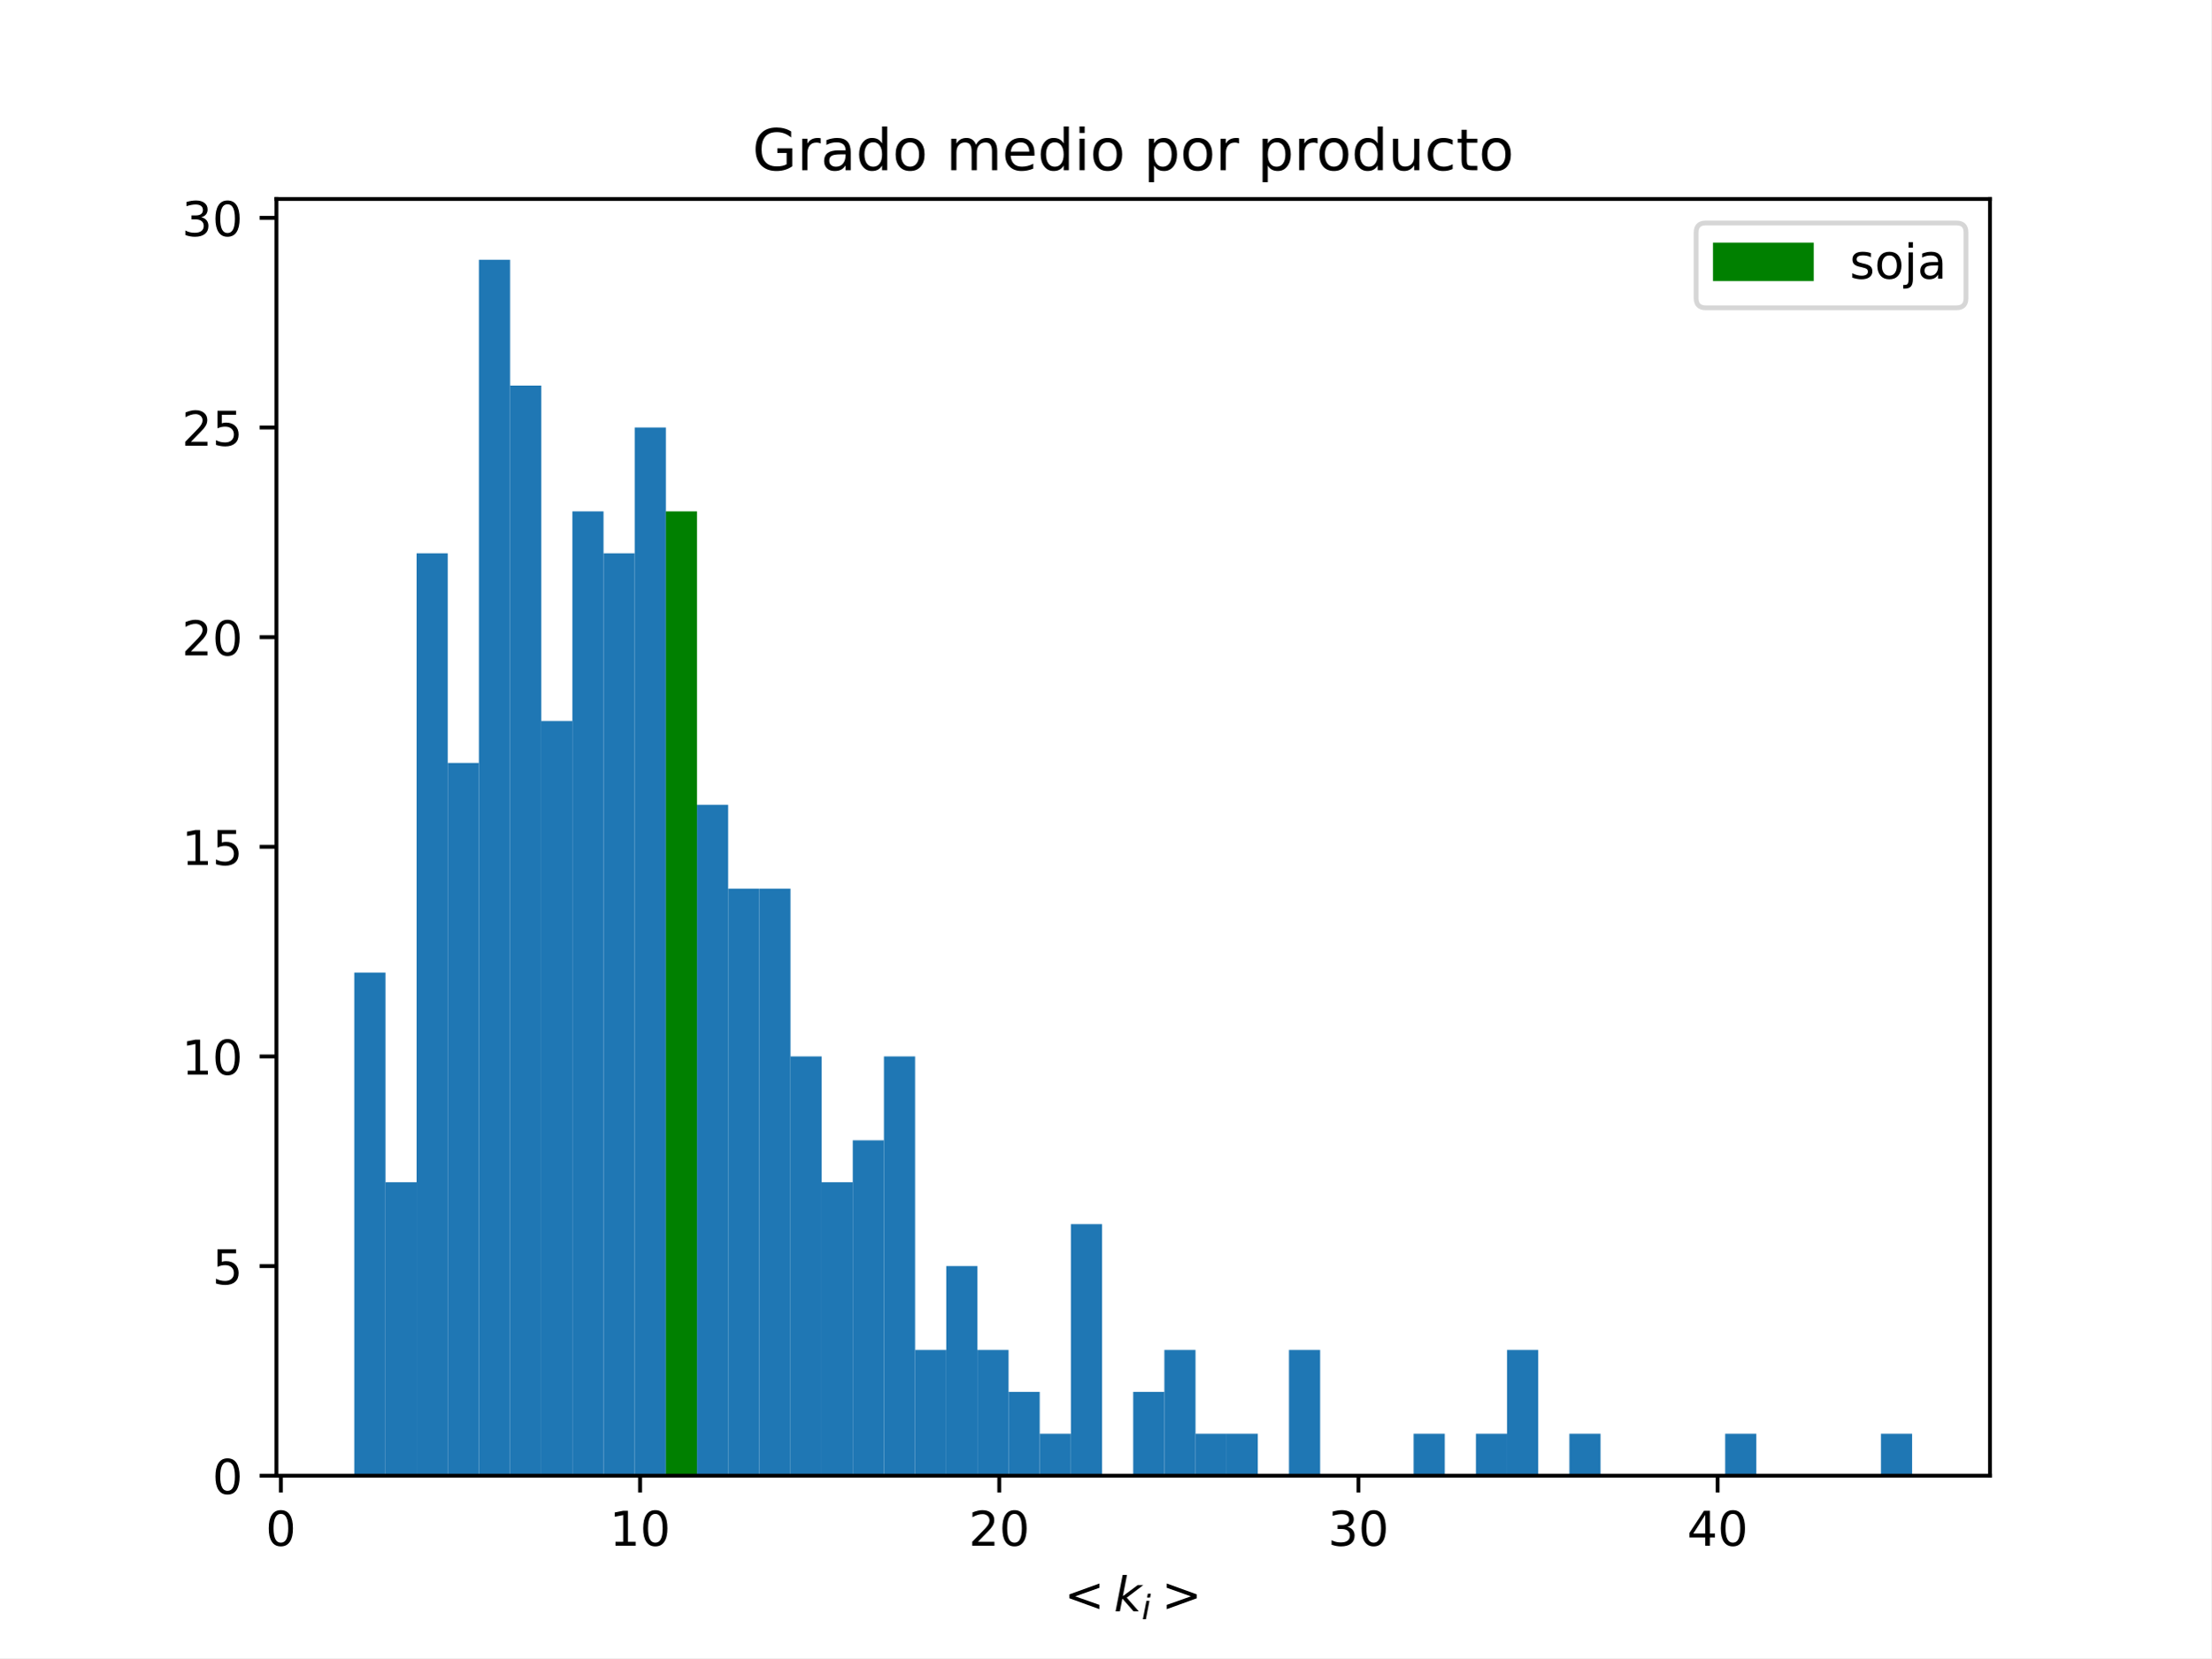
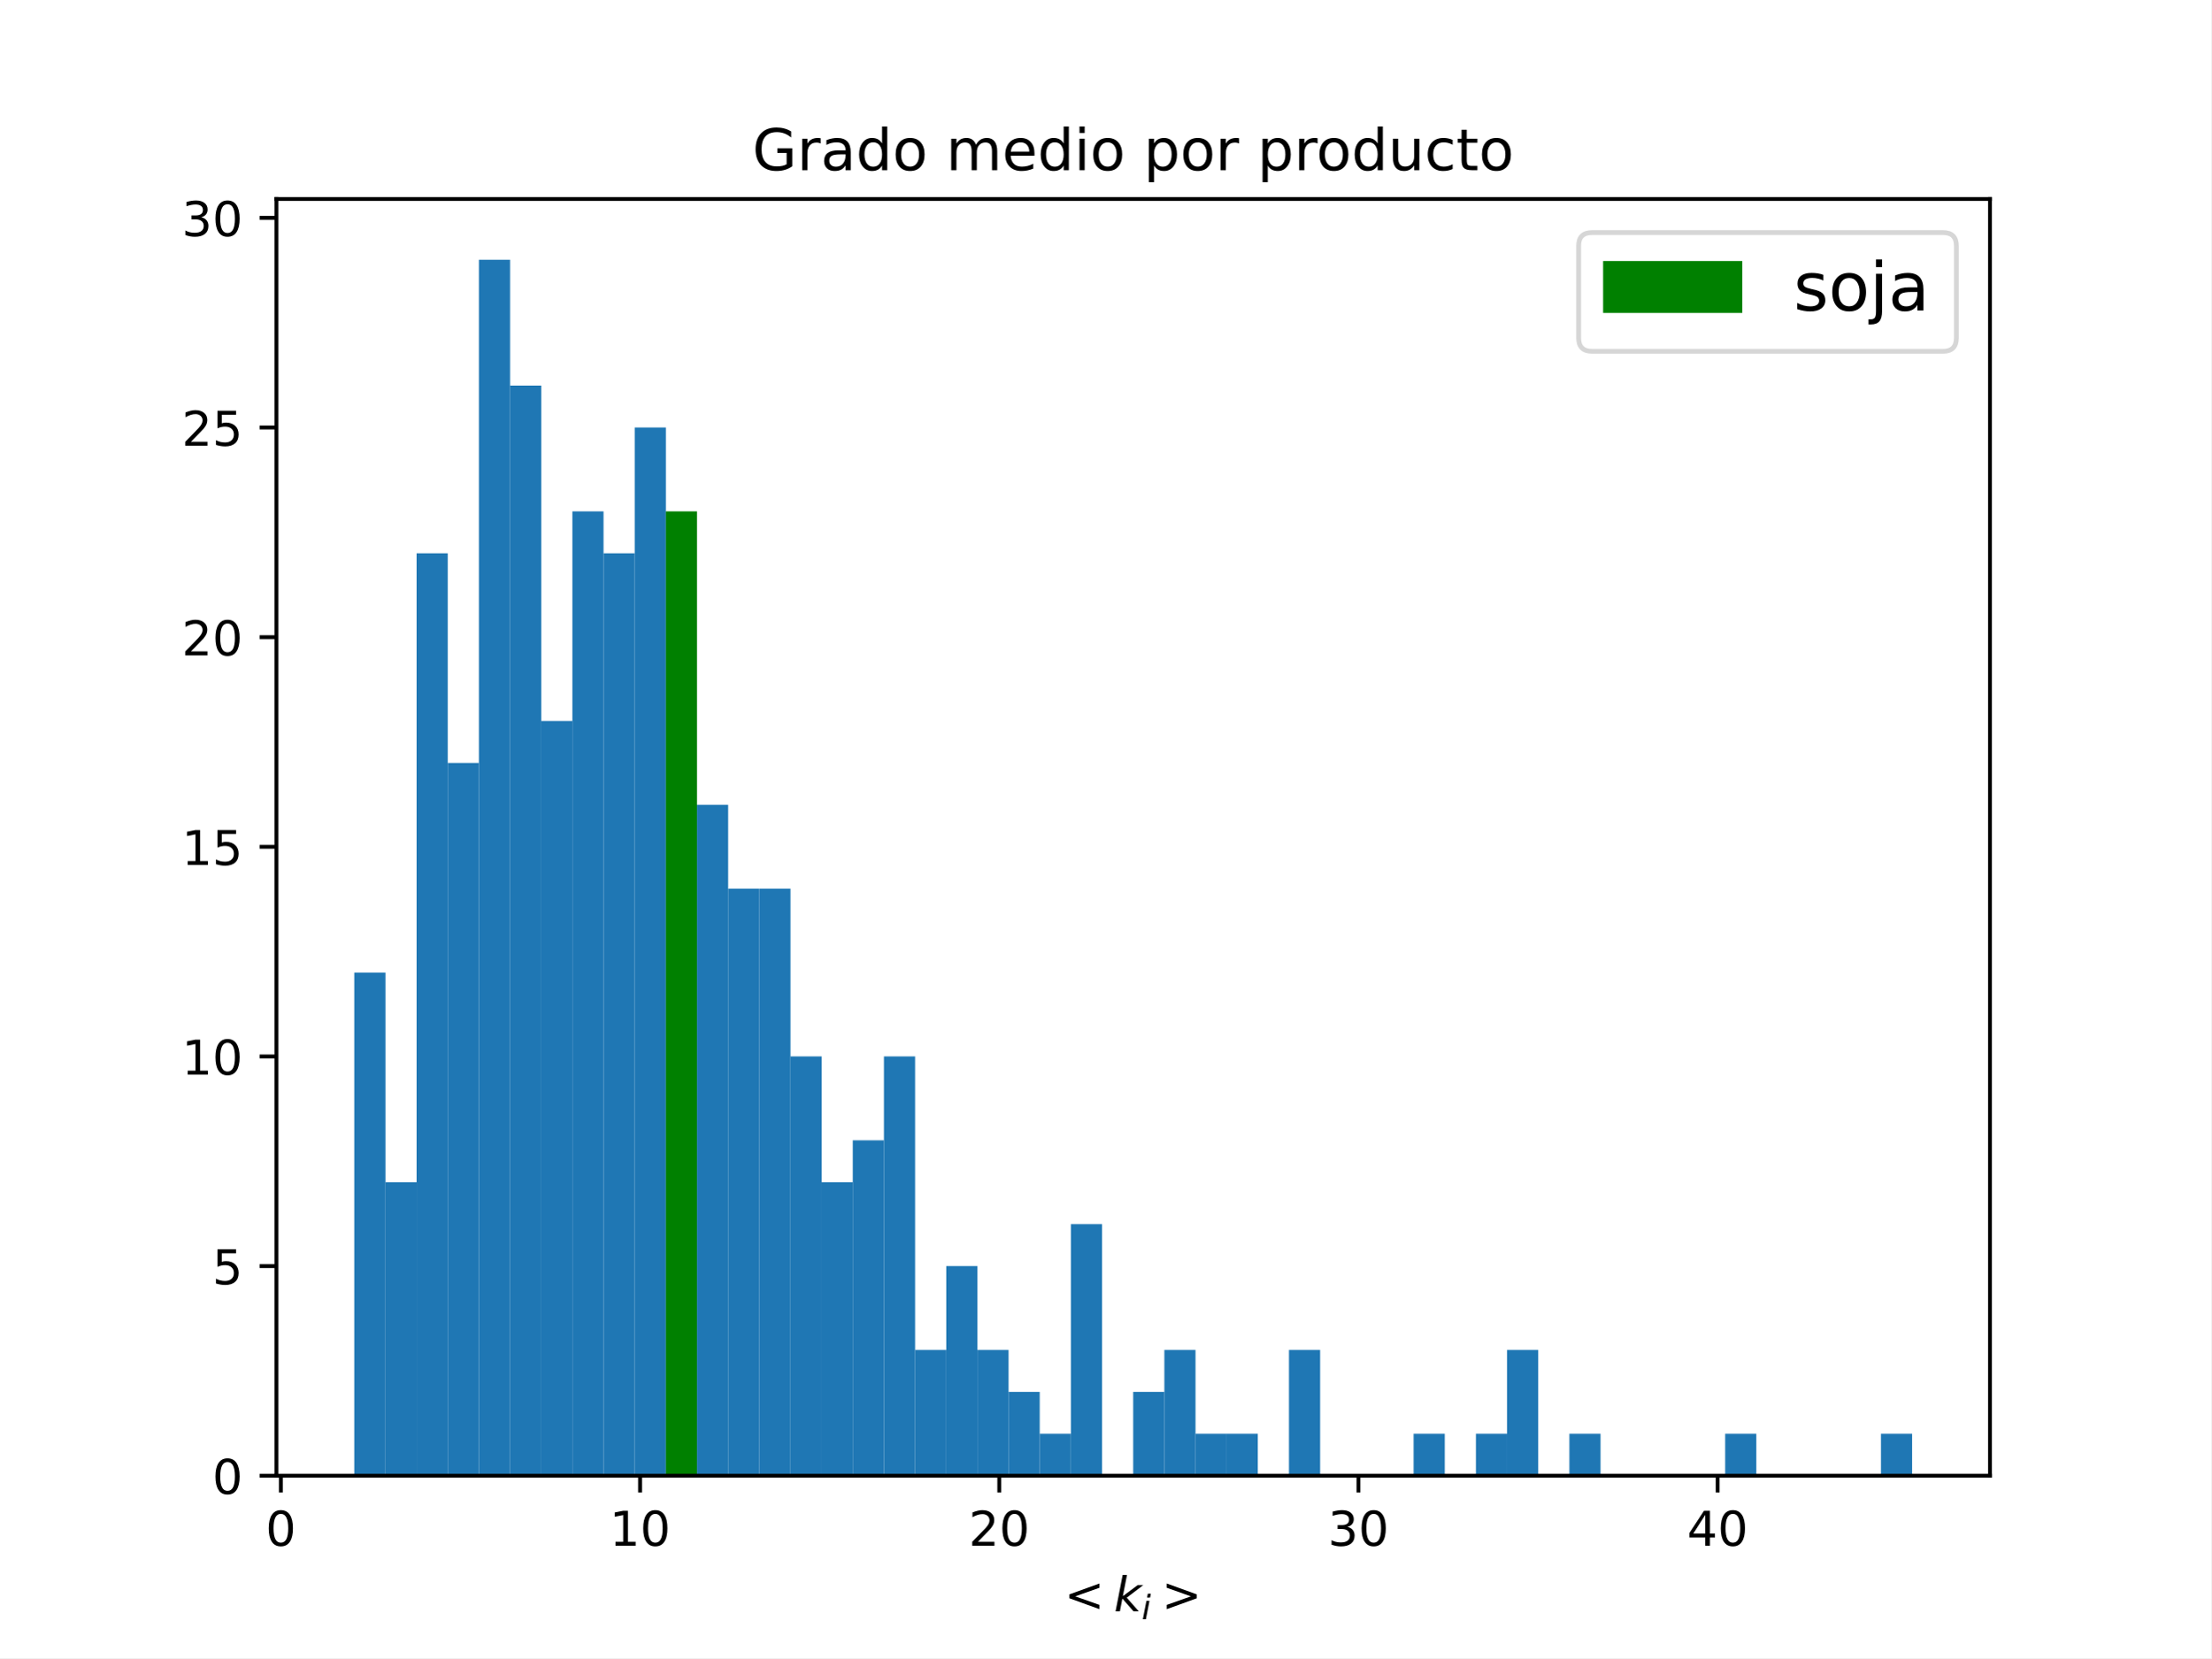
<svg xmlns="http://www.w3.org/2000/svg" xmlns:xlink="http://www.w3.org/1999/xlink" width="460.8pt" height="345.6pt" viewBox="0 0 460.8 345.6" version="1.1">
  <defs>
    <style type="text/css">*{stroke-linejoin: round; stroke-linecap: butt}</style>
  </defs>
  <g id="figure_1">
    <g id="patch_1">
      <path d="M 0 345.6  L 460.8 345.6  L 460.8 0  L 0 0  z " style="fill: #ffffff" />
    </g>
    <g id="axes_1">
      <g id="patch_2">
        <path d="M 57.6 307.584  L 414.72 307.584  L 414.72 41.472  L 57.6 41.472  z " style="fill: #ffffff" />
      </g>
      <g id="patch_3">
-         <path d="M 73.833 307.584  L 80.326 307.584  L 80.326 202.712  L 73.833 202.712  z " clip-path="url(#p40e5aebd35)" style="fill: #1f77b4" />
+         <path d="M 73.833 307.584  L 80.326 307.584  L 80.326 202.712  L 73.833 202.712  z " clip-path="url(#p05560c497c)" style="fill: #1f77b4" />
      </g>
      <g id="patch_4">
-         <path d="M 80.326 307.584  L 86.819 307.584  L 86.819 246.409  L 80.326 246.409  z " clip-path="url(#p40e5aebd35)" style="fill: #1f77b4" />
+         <path d="M 80.326 307.584  L 86.819 307.584  L 86.819 246.409  L 80.326 246.409  z " clip-path="url(#p05560c497c)" style="fill: #1f77b4" />
      </g>
      <g id="patch_5">
-         <path d="M 86.819 307.584  L 93.312 307.584  L 93.312 115.319  L 86.819 115.319  z " clip-path="url(#p40e5aebd35)" style="fill: #1f77b4" />
+         <path d="M 86.819 307.584  L 93.312 307.584  L 93.312 115.319  L 86.819 115.319  z " clip-path="url(#p05560c497c)" style="fill: #1f77b4" />
      </g>
      <g id="patch_6">
-         <path d="M 93.312 307.584  L 99.805 307.584  L 99.805 159.016  L 93.312 159.016  z " clip-path="url(#p40e5aebd35)" style="fill: #1f77b4" />
+         <path d="M 93.312 307.584  L 99.805 307.584  L 99.805 159.016  L 93.312 159.016  z " clip-path="url(#p05560c497c)" style="fill: #1f77b4" />
      </g>
      <g id="patch_7">
-         <path d="M 99.805 307.584  L 106.298 307.584  L 106.298 54.144  L 99.805 54.144  z " clip-path="url(#p40e5aebd35)" style="fill: #1f77b4" />
+         <path d="M 99.805 307.584  L 106.298 307.584  L 106.298 54.144  L 99.805 54.144  z " clip-path="url(#p05560c497c)" style="fill: #1f77b4" />
      </g>
      <g id="patch_8">
-         <path d="M 106.298 307.584  L 112.791 307.584  L 112.791 80.362  L 106.298 80.362  z " clip-path="url(#p40e5aebd35)" style="fill: #1f77b4" />
+         <path d="M 106.298 307.584  L 112.791 307.584  L 112.791 80.362  L 106.298 80.362  z " clip-path="url(#p05560c497c)" style="fill: #1f77b4" />
      </g>
      <g id="patch_9">
-         <path d="M 112.791 307.584  L 119.284 307.584  L 119.284 150.276  L 112.791 150.276  z " clip-path="url(#p40e5aebd35)" style="fill: #1f77b4" />
+         <path d="M 112.791 307.584  L 119.284 307.584  L 119.284 150.276  L 112.791 150.276  z " clip-path="url(#p05560c497c)" style="fill: #1f77b4" />
      </g>
      <g id="patch_10">
-         <path d="M 119.284 307.584  L 125.777 307.584  L 125.777 106.58  L 119.284 106.58  z " clip-path="url(#p40e5aebd35)" style="fill: #1f77b4" />
+         <path d="M 119.284 307.584  L 125.777 307.584  L 125.777 106.58  L 119.284 106.58  z " clip-path="url(#p05560c497c)" style="fill: #1f77b4" />
      </g>
      <g id="patch_11">
-         <path d="M 125.777 307.584  L 132.271 307.584  L 132.271 115.319  L 125.777 115.319  z " clip-path="url(#p40e5aebd35)" style="fill: #1f77b4" />
+         <path d="M 125.777 307.584  L 132.271 307.584  L 132.271 115.319  L 125.777 115.319  z " clip-path="url(#p05560c497c)" style="fill: #1f77b4" />
      </g>
      <g id="patch_12">
-         <path d="M 132.271 307.584  L 138.764 307.584  L 138.764 89.101  L 132.271 89.101  z " clip-path="url(#p40e5aebd35)" style="fill: #1f77b4" />
+         <path d="M 132.271 307.584  L 138.764 307.584  L 138.764 89.101  L 132.271 89.101  z " clip-path="url(#p05560c497c)" style="fill: #1f77b4" />
      </g>
      <g id="patch_13">
-         <path d="M 138.764 307.584  L 145.257 307.584  L 145.257 106.58  L 138.764 106.58  z " clip-path="url(#p40e5aebd35)" style="fill: #008000" />
+         <path d="M 138.764 307.584  L 145.257 307.584  L 145.257 106.58  L 138.764 106.58  z " clip-path="url(#p05560c497c)" style="fill: #008000" />
      </g>
      <g id="patch_14">
-         <path d="M 145.257 307.584  L 151.75 307.584  L 151.75 167.755  L 145.257 167.755  z " clip-path="url(#p40e5aebd35)" style="fill: #1f77b4" />
+         <path d="M 145.257 307.584  L 151.75 307.584  L 151.75 167.755  L 145.257 167.755  z " clip-path="url(#p05560c497c)" style="fill: #1f77b4" />
      </g>
      <g id="patch_15">
-         <path d="M 151.75 307.584  L 158.243 307.584  L 158.243 185.234  L 151.75 185.234  z " clip-path="url(#p40e5aebd35)" style="fill: #1f77b4" />
+         <path d="M 151.75 307.584  L 158.243 307.584  L 158.243 185.234  L 151.75 185.234  z " clip-path="url(#p05560c497c)" style="fill: #1f77b4" />
      </g>
      <g id="patch_16">
-         <path d="M 158.243 307.584  L 164.736 307.584  L 164.736 185.234  L 158.243 185.234  z " clip-path="url(#p40e5aebd35)" style="fill: #1f77b4" />
+         <path d="M 158.243 307.584  L 164.736 307.584  L 164.736 185.234  L 158.243 185.234  z " clip-path="url(#p05560c497c)" style="fill: #1f77b4" />
      </g>
      <g id="patch_17">
-         <path d="M 164.736 307.584  L 171.229 307.584  L 171.229 220.191  L 164.736 220.191  z " clip-path="url(#p40e5aebd35)" style="fill: #1f77b4" />
+         <path d="M 164.736 307.584  L 171.229 307.584  L 171.229 220.191  L 164.736 220.191  z " clip-path="url(#p05560c497c)" style="fill: #1f77b4" />
      </g>
      <g id="patch_18">
-         <path d="M 171.229 307.584  L 177.722 307.584  L 177.722 246.409  L 171.229 246.409  z " clip-path="url(#p40e5aebd35)" style="fill: #1f77b4" />
+         <path d="M 171.229 307.584  L 177.722 307.584  L 177.722 246.409  L 171.229 246.409  z " clip-path="url(#p05560c497c)" style="fill: #1f77b4" />
      </g>
      <g id="patch_19">
-         <path d="M 177.722 307.584  L 184.215 307.584  L 184.215 237.67  L 177.722 237.67  z " clip-path="url(#p40e5aebd35)" style="fill: #1f77b4" />
+         <path d="M 177.722 307.584  L 184.215 307.584  L 184.215 237.67  L 177.722 237.67  z " clip-path="url(#p05560c497c)" style="fill: #1f77b4" />
      </g>
      <g id="patch_20">
-         <path d="M 184.215 307.584  L 190.708 307.584  L 190.708 220.191  L 184.215 220.191  z " clip-path="url(#p40e5aebd35)" style="fill: #1f77b4" />
+         <path d="M 184.215 307.584  L 190.708 307.584  L 190.708 220.191  L 184.215 220.191  z " clip-path="url(#p05560c497c)" style="fill: #1f77b4" />
      </g>
      <g id="patch_21">
-         <path d="M 190.708 307.584  L 197.201 307.584  L 197.201 281.366  L 190.708 281.366  z " clip-path="url(#p40e5aebd35)" style="fill: #1f77b4" />
+         <path d="M 190.708 307.584  L 197.201 307.584  L 197.201 281.366  L 190.708 281.366  z " clip-path="url(#p05560c497c)" style="fill: #1f77b4" />
      </g>
      <g id="patch_22">
-         <path d="M 197.201 307.584  L 203.695 307.584  L 203.695 263.887  L 197.201 263.887  z " clip-path="url(#p40e5aebd35)" style="fill: #1f77b4" />
+         <path d="M 197.201 307.584  L 203.695 307.584  L 203.695 263.887  L 197.201 263.887  z " clip-path="url(#p05560c497c)" style="fill: #1f77b4" />
      </g>
      <g id="patch_23">
-         <path d="M 203.695 307.584  L 210.188 307.584  L 210.188 281.366  L 203.695 281.366  z " clip-path="url(#p40e5aebd35)" style="fill: #1f77b4" />
+         <path d="M 203.695 307.584  L 210.188 307.584  L 210.188 281.366  L 203.695 281.366  z " clip-path="url(#p05560c497c)" style="fill: #1f77b4" />
      </g>
      <g id="patch_24">
-         <path d="M 210.188 307.584  L 216.681 307.584  L 216.681 290.105  L 210.188 290.105  z " clip-path="url(#p40e5aebd35)" style="fill: #1f77b4" />
+         <path d="M 210.188 307.584  L 216.681 307.584  L 216.681 290.105  L 210.188 290.105  z " clip-path="url(#p05560c497c)" style="fill: #1f77b4" />
      </g>
      <g id="patch_25">
-         <path d="M 216.681 307.584  L 223.174 307.584  L 223.174 298.845  L 216.681 298.845  z " clip-path="url(#p40e5aebd35)" style="fill: #1f77b4" />
+         <path d="M 216.681 307.584  L 223.174 307.584  L 223.174 298.845  L 216.681 298.845  z " clip-path="url(#p05560c497c)" style="fill: #1f77b4" />
      </g>
      <g id="patch_26">
-         <path d="M 223.174 307.584  L 229.667 307.584  L 229.667 255.148  L 223.174 255.148  z " clip-path="url(#p40e5aebd35)" style="fill: #1f77b4" />
+         <path d="M 223.174 307.584  L 229.667 307.584  L 229.667 255.148  L 223.174 255.148  z " clip-path="url(#p05560c497c)" style="fill: #1f77b4" />
      </g>
      <g id="patch_27">
-         <path d="M 229.667 307.584  L 236.16 307.584  L 236.16 307.584  L 229.667 307.584  z " clip-path="url(#p40e5aebd35)" style="fill: #1f77b4" />
+         <path d="M 229.667 307.584  L 236.16 307.584  L 236.16 307.584  L 229.667 307.584  z " clip-path="url(#p05560c497c)" style="fill: #1f77b4" />
      </g>
      <g id="patch_28">
-         <path d="M 236.16 307.584  L 242.653 307.584  L 242.653 290.105  L 236.16 290.105  z " clip-path="url(#p40e5aebd35)" style="fill: #1f77b4" />
+         <path d="M 236.16 307.584  L 242.653 307.584  L 242.653 290.105  L 236.16 290.105  z " clip-path="url(#p05560c497c)" style="fill: #1f77b4" />
      </g>
      <g id="patch_29">
-         <path d="M 242.653 307.584  L 249.146 307.584  L 249.146 281.366  L 242.653 281.366  z " clip-path="url(#p40e5aebd35)" style="fill: #1f77b4" />
+         <path d="M 242.653 307.584  L 249.146 307.584  L 249.146 281.366  L 242.653 281.366  z " clip-path="url(#p05560c497c)" style="fill: #1f77b4" />
      </g>
      <g id="patch_30">
-         <path d="M 249.146 307.584  L 255.639 307.584  L 255.639 298.845  L 249.146 298.845  z " clip-path="url(#p40e5aebd35)" style="fill: #1f77b4" />
+         <path d="M 249.146 307.584  L 255.639 307.584  L 255.639 298.845  L 249.146 298.845  z " clip-path="url(#p05560c497c)" style="fill: #1f77b4" />
      </g>
      <g id="patch_31">
-         <path d="M 255.639 307.584  L 262.132 307.584  L 262.132 298.845  L 255.639 298.845  z " clip-path="url(#p40e5aebd35)" style="fill: #1f77b4" />
+         <path d="M 255.639 307.584  L 262.132 307.584  L 262.132 298.845  L 255.639 298.845  z " clip-path="url(#p05560c497c)" style="fill: #1f77b4" />
      </g>
      <g id="patch_32">
-         <path d="M 262.132 307.584  L 268.625 307.584  L 268.625 307.584  L 262.132 307.584  z " clip-path="url(#p40e5aebd35)" style="fill: #1f77b4" />
+         <path d="M 262.132 307.584  L 268.625 307.584  L 268.625 307.584  L 262.132 307.584  z " clip-path="url(#p05560c497c)" style="fill: #1f77b4" />
      </g>
      <g id="patch_33">
-         <path d="M 268.625 307.584  L 275.119 307.584  L 275.119 281.366  L 268.625 281.366  z " clip-path="url(#p40e5aebd35)" style="fill: #1f77b4" />
+         <path d="M 268.625 307.584  L 275.119 307.584  L 275.119 281.366  L 268.625 281.366  z " clip-path="url(#p05560c497c)" style="fill: #1f77b4" />
      </g>
      <g id="patch_34">
-         <path d="M 275.119 307.584  L 281.612 307.584  L 281.612 307.584  L 275.119 307.584  z " clip-path="url(#p40e5aebd35)" style="fill: #1f77b4" />
+         <path d="M 275.119 307.584  L 281.612 307.584  L 281.612 307.584  L 275.119 307.584  z " clip-path="url(#p05560c497c)" style="fill: #1f77b4" />
      </g>
      <g id="patch_35">
-         <path d="M 281.612 307.584  L 288.105 307.584  L 288.105 307.584  L 281.612 307.584  z " clip-path="url(#p40e5aebd35)" style="fill: #1f77b4" />
+         <path d="M 281.612 307.584  L 288.105 307.584  L 288.105 307.584  L 281.612 307.584  z " clip-path="url(#p05560c497c)" style="fill: #1f77b4" />
      </g>
      <g id="patch_36">
-         <path d="M 288.105 307.584  L 294.598 307.584  L 294.598 307.584  L 288.105 307.584  z " clip-path="url(#p40e5aebd35)" style="fill: #1f77b4" />
+         <path d="M 288.105 307.584  L 294.598 307.584  L 294.598 307.584  L 288.105 307.584  z " clip-path="url(#p05560c497c)" style="fill: #1f77b4" />
      </g>
      <g id="patch_37">
-         <path d="M 294.598 307.584  L 301.091 307.584  L 301.091 298.845  L 294.598 298.845  z " clip-path="url(#p40e5aebd35)" style="fill: #1f77b4" />
+         <path d="M 294.598 307.584  L 301.091 307.584  L 301.091 298.845  L 294.598 298.845  z " clip-path="url(#p05560c497c)" style="fill: #1f77b4" />
      </g>
      <g id="patch_38">
-         <path d="M 301.091 307.584  L 307.584 307.584  L 307.584 307.584  L 301.091 307.584  z " clip-path="url(#p40e5aebd35)" style="fill: #1f77b4" />
+         <path d="M 301.091 307.584  L 307.584 307.584  L 307.584 307.584  L 301.091 307.584  z " clip-path="url(#p05560c497c)" style="fill: #1f77b4" />
      </g>
      <g id="patch_39">
-         <path d="M 307.584 307.584  L 314.077 307.584  L 314.077 298.845  L 307.584 298.845  z " clip-path="url(#p40e5aebd35)" style="fill: #1f77b4" />
+         <path d="M 307.584 307.584  L 314.077 307.584  L 314.077 298.845  L 307.584 298.845  z " clip-path="url(#p05560c497c)" style="fill: #1f77b4" />
      </g>
      <g id="patch_40">
-         <path d="M 314.077 307.584  L 320.57 307.584  L 320.57 281.366  L 314.077 281.366  z " clip-path="url(#p40e5aebd35)" style="fill: #1f77b4" />
+         <path d="M 314.077 307.584  L 320.57 307.584  L 320.57 281.366  L 314.077 281.366  z " clip-path="url(#p05560c497c)" style="fill: #1f77b4" />
      </g>
      <g id="patch_41">
-         <path d="M 320.57 307.584  L 327.063 307.584  L 327.063 307.584  L 320.57 307.584  z " clip-path="url(#p40e5aebd35)" style="fill: #1f77b4" />
+         <path d="M 320.57 307.584  L 327.063 307.584  L 327.063 307.584  L 320.57 307.584  z " clip-path="url(#p05560c497c)" style="fill: #1f77b4" />
      </g>
      <g id="patch_42">
-         <path d="M 327.063 307.584  L 333.556 307.584  L 333.556 298.845  L 327.063 298.845  z " clip-path="url(#p40e5aebd35)" style="fill: #1f77b4" />
+         <path d="M 327.063 307.584  L 333.556 307.584  L 333.556 298.845  L 327.063 298.845  z " clip-path="url(#p05560c497c)" style="fill: #1f77b4" />
      </g>
      <g id="patch_43">
-         <path d="M 333.556 307.584  L 340.049 307.584  L 340.049 307.584  L 333.556 307.584  z " clip-path="url(#p40e5aebd35)" style="fill: #1f77b4" />
+         <path d="M 333.556 307.584  L 340.049 307.584  L 340.049 307.584  L 333.556 307.584  z " clip-path="url(#p05560c497c)" style="fill: #1f77b4" />
      </g>
      <g id="patch_44">
-         <path d="M 340.049 307.584  L 346.543 307.584  L 346.543 307.584  L 340.049 307.584  z " clip-path="url(#p40e5aebd35)" style="fill: #1f77b4" />
+         <path d="M 340.049 307.584  L 346.543 307.584  L 346.543 307.584  L 340.049 307.584  z " clip-path="url(#p05560c497c)" style="fill: #1f77b4" />
      </g>
      <g id="patch_45">
-         <path d="M 346.543 307.584  L 353.036 307.584  L 353.036 307.584  L 346.543 307.584  z " clip-path="url(#p40e5aebd35)" style="fill: #1f77b4" />
+         <path d="M 346.543 307.584  L 353.036 307.584  L 353.036 307.584  L 346.543 307.584  z " clip-path="url(#p05560c497c)" style="fill: #1f77b4" />
      </g>
      <g id="patch_46">
-         <path d="M 353.036 307.584  L 359.529 307.584  L 359.529 307.584  L 353.036 307.584  z " clip-path="url(#p40e5aebd35)" style="fill: #1f77b4" />
+         <path d="M 353.036 307.584  L 359.529 307.584  L 359.529 307.584  L 353.036 307.584  z " clip-path="url(#p05560c497c)" style="fill: #1f77b4" />
      </g>
      <g id="patch_47">
-         <path d="M 359.529 307.584  L 366.022 307.584  L 366.022 298.845  L 359.529 298.845  z " clip-path="url(#p40e5aebd35)" style="fill: #1f77b4" />
+         <path d="M 359.529 307.584  L 366.022 307.584  L 366.022 298.845  L 359.529 298.845  z " clip-path="url(#p05560c497c)" style="fill: #1f77b4" />
      </g>
      <g id="patch_48">
-         <path d="M 366.022 307.584  L 372.515 307.584  L 372.515 307.584  L 366.022 307.584  z " clip-path="url(#p40e5aebd35)" style="fill: #1f77b4" />
+         <path d="M 366.022 307.584  L 372.515 307.584  L 372.515 307.584  L 366.022 307.584  z " clip-path="url(#p05560c497c)" style="fill: #1f77b4" />
      </g>
      <g id="patch_49">
-         <path d="M 372.515 307.584  L 379.008 307.584  L 379.008 307.584  L 372.515 307.584  z " clip-path="url(#p40e5aebd35)" style="fill: #1f77b4" />
+         <path d="M 372.515 307.584  L 379.008 307.584  L 379.008 307.584  L 372.515 307.584  z " clip-path="url(#p05560c497c)" style="fill: #1f77b4" />
      </g>
      <g id="patch_50">
-         <path d="M 379.008 307.584  L 385.501 307.584  L 385.501 307.584  L 379.008 307.584  z " clip-path="url(#p40e5aebd35)" style="fill: #1f77b4" />
+         <path d="M 379.008 307.584  L 385.501 307.584  L 385.501 307.584  L 379.008 307.584  z " clip-path="url(#p05560c497c)" style="fill: #1f77b4" />
      </g>
      <g id="patch_51">
-         <path d="M 385.501 307.584  L 391.994 307.584  L 391.994 307.584  L 385.501 307.584  z " clip-path="url(#p40e5aebd35)" style="fill: #1f77b4" />
+         <path d="M 385.501 307.584  L 391.994 307.584  L 391.994 307.584  L 385.501 307.584  z " clip-path="url(#p05560c497c)" style="fill: #1f77b4" />
      </g>
      <g id="patch_52">
-         <path d="M 391.994 307.584  L 398.487 307.584  L 398.487 298.845  L 391.994 298.845  z " clip-path="url(#p40e5aebd35)" style="fill: #1f77b4" />
+         <path d="M 391.994 307.584  L 398.487 307.584  L 398.487 298.845  L 391.994 298.845  z " clip-path="url(#p05560c497c)" style="fill: #1f77b4" />
      </g>
      <g id="matplotlib.axis_1">
        <g id="xtick_1">
          <g id="line2d_1">
            <defs>
-               <path id="m0a5e08e5c7" d="M 0 0  L 0 3.5  " style="stroke: #000000; stroke-width: 0.8" />
+               <path id="m479ee76848" d="M 0 0  L 0 3.5  " style="stroke: #000000; stroke-width: 0.8" />
            </defs>
            <g>
-               <use xlink:href="#m0a5e08e5c7" x="58.528" y="307.584" style="stroke: #000000; stroke-width: 0.8" />
+               <use xlink:href="#m479ee76848" x="58.528" y="307.584" style="stroke: #000000; stroke-width: 0.8" />
            </g>
          </g>
          <g id="text_1">
            <g transform="translate(55.3471 322.1824) scale(0.1 -0.1)">
              <defs>
                <path id="DejaVuSans-30" d="M 2034 4250  Q 1547 4250 1301 3770  Q 1056 3291 1056 2328  Q 1056 1369 1301 889  Q 1547 409 2034 409  Q 2525 409 2770 889  Q 3016 1369 3016 2328  Q 3016 3291 2770 3770  Q 2525 4250 2034 4250  z M 2034 4750  Q 2819 4750 3233 4129  Q 3647 3509 3647 2328  Q 3647 1150 3233 529  Q 2819 -91 2034 -91  Q 1250 -91 836 529  Q 422 1150 422 2328  Q 422 3509 836 4129  Q 1250 4750 2034 4750  z " transform="scale(0.015625)" />
              </defs>
              <use xlink:href="#DejaVuSans-30" />
            </g>
          </g>
        </g>
        <g id="xtick_2">
          <g id="line2d_2">
            <g>
-               <use xlink:href="#m0a5e08e5c7" x="133.387" y="307.584" style="stroke: #000000; stroke-width: 0.8" />
+               <use xlink:href="#m479ee76848" x="133.387" y="307.584" style="stroke: #000000; stroke-width: 0.8" />
            </g>
          </g>
          <g id="text_2">
            <g transform="translate(127.0242 322.1824) scale(0.1 -0.1)">
              <defs>
                <path id="DejaVuSans-31" d="M 794 531  L 1825 531  L 1825 4091  L 703 3866  L 703 4441  L 1819 4666  L 2450 4666  L 2450 531  L 3481 531  L 3481 0  L 794 0  L 794 531  z " transform="scale(0.015625)" />
              </defs>
              <use xlink:href="#DejaVuSans-31" />
              <use xlink:href="#DejaVuSans-30" x="63.623" />
            </g>
          </g>
        </g>
        <g id="xtick_3">
          <g id="line2d_3">
            <g>
-               <use xlink:href="#m0a5e08e5c7" x="208.245" y="307.584" style="stroke: #000000; stroke-width: 0.8" />
+               <use xlink:href="#m479ee76848" x="208.245" y="307.584" style="stroke: #000000; stroke-width: 0.8" />
            </g>
          </g>
          <g id="text_3">
            <g transform="translate(201.8826 322.1824) scale(0.1 -0.1)">
              <defs>
                <path id="DejaVuSans-32" d="M 1228 531  L 3431 531  L 3431 0  L 469 0  L 469 531  Q 828 903 1448 1529  Q 2069 2156 2228 2338  Q 2531 2678 2651 2914  Q 2772 3150 2772 3378  Q 2772 3750 2511 3984  Q 2250 4219 1831 4219  Q 1534 4219 1204 4116  Q 875 4013 500 3803  L 500 4441  Q 881 4594 1212 4672  Q 1544 4750 1819 4750  Q 2544 4750 2975 4387  Q 3406 4025 3406 3419  Q 3406 3131 3298 2873  Q 3191 2616 2906 2266  Q 2828 2175 2409 1742  Q 1991 1309 1228 531  z " transform="scale(0.015625)" />
              </defs>
              <use xlink:href="#DejaVuSans-32" />
              <use xlink:href="#DejaVuSans-30" x="63.623" />
            </g>
          </g>
        </g>
        <g id="xtick_4">
          <g id="line2d_4">
            <g>
-               <use xlink:href="#m0a5e08e5c7" x="283.103" y="307.584" style="stroke: #000000; stroke-width: 0.8" />
+               <use xlink:href="#m479ee76848" x="283.103" y="307.584" style="stroke: #000000; stroke-width: 0.8" />
            </g>
          </g>
          <g id="text_4">
            <g transform="translate(276.741 322.1824) scale(0.1 -0.1)">
              <defs>
                <path id="DejaVuSans-33" d="M 2597 2516  Q 3050 2419 3304 2112  Q 3559 1806 3559 1356  Q 3559 666 3084 287  Q 2609 -91 1734 -91  Q 1441 -91 1130 -33  Q 819 25 488 141  L 488 750  Q 750 597 1062 519  Q 1375 441 1716 441  Q 2309 441 2620 675  Q 2931 909 2931 1356  Q 2931 1769 2642 2001  Q 2353 2234 1838 2234  L 1294 2234  L 1294 2753  L 1863 2753  Q 2328 2753 2575 2939  Q 2822 3125 2822 3475  Q 2822 3834 2567 4026  Q 2313 4219 1838 4219  Q 1578 4219 1281 4162  Q 984 4106 628 3988  L 628 4550  Q 988 4650 1302 4700  Q 1616 4750 1894 4750  Q 2613 4750 3031 4423  Q 3450 4097 3450 3541  Q 3450 3153 3228 2886  Q 3006 2619 2597 2516  z " transform="scale(0.015625)" />
              </defs>
              <use xlink:href="#DejaVuSans-33" />
              <use xlink:href="#DejaVuSans-30" x="63.623" />
            </g>
          </g>
        </g>
        <g id="xtick_5">
          <g id="line2d_5">
            <g>
-               <use xlink:href="#m0a5e08e5c7" x="357.962" y="307.584" style="stroke: #000000; stroke-width: 0.8" />
+               <use xlink:href="#m479ee76848" x="357.962" y="307.584" style="stroke: #000000; stroke-width: 0.8" />
            </g>
          </g>
          <g id="text_5">
            <g transform="translate(351.5993 322.1824) scale(0.1 -0.1)">
              <defs>
                <path id="DejaVuSans-34" d="M 2419 4116  L 825 1625  L 2419 1625  L 2419 4116  z M 2253 4666  L 3047 4666  L 3047 1625  L 3713 1625  L 3713 1100  L 3047 1100  L 3047 0  L 2419 0  L 2419 1100  L 313 1100  L 313 1709  L 2253 4666  z " transform="scale(0.015625)" />
              </defs>
              <use xlink:href="#DejaVuSans-34" />
              <use xlink:href="#DejaVuSans-30" x="63.623" />
            </g>
          </g>
        </g>
        <g id="text_6">
          <g transform="translate(219.86 335.8606) scale(0.1 -0.1)">
            <defs>
              <path id="DejaVuSans-3c" d="M 4684 3150  L 1459 2003  L 4684 863  L 4684 294  L 678 1747  L 678 2266  L 4684 3719  L 4684 3150  z " transform="scale(0.015625)" />
              <path id="DejaVuSans-Oblique-6b" d="M 1172 4863  L 1747 4863  L 1197 2028  L 3169 3500  L 3916 3500  L 1716 1825  L 3322 0  L 2625 0  L 1131 1709  L 800 0  L 225 0  L 1172 4863  z " transform="scale(0.015625)" />
              <path id="DejaVuSans-Oblique-69" d="M 1172 4863  L 1747 4863  L 1606 4134  L 1031 4134  L 1172 4863  z M 909 3500  L 1484 3500  L 800 0  L 225 0  L 909 3500  z " transform="scale(0.015625)" />
              <path id="DejaVuSans-3e" d="M 678 3150  L 678 3719  L 4684 2266  L 4684 1747  L 678 294  L 678 863  L 3897 2003  L 678 3150  z " transform="scale(0.015625)" />
            </defs>
            <use xlink:href="#DejaVuSans-3c" transform="translate(19.48242 0.015625)" />
            <use xlink:href="#DejaVuSans-Oblique-6b" transform="translate(122.7539 0.015625)" />
            <use xlink:href="#DejaVuSans-Oblique-69" transform="translate(180.6641 -16.39062) scale(0.7)" />
            <use xlink:href="#DejaVuSans-3e" transform="translate(222.3291 0.015625)" />
          </g>
        </g>
      </g>
      <g id="matplotlib.axis_2">
        <g id="ytick_1">
          <g id="line2d_6">
            <defs>
-               <path id="m397940ebe6" d="M 0 0  L -3.5 0  " style="stroke: #000000; stroke-width: 0.8" />
+               <path id="macd5e3e4e3" d="M 0 0  L -3.5 0  " style="stroke: #000000; stroke-width: 0.8" />
            </defs>
            <g>
-               <use xlink:href="#m397940ebe6" x="57.6" y="307.584" style="stroke: #000000; stroke-width: 0.8" />
+               <use xlink:href="#macd5e3e4e3" x="57.6" y="307.584" style="stroke: #000000; stroke-width: 0.8" />
            </g>
          </g>
          <g id="text_7">
            <g transform="translate(44.2375 311.3832) scale(0.1 -0.1)">
              <use xlink:href="#DejaVuSans-30" />
            </g>
          </g>
        </g>
        <g id="ytick_2">
          <g id="line2d_7">
            <g>
-               <use xlink:href="#m397940ebe6" x="57.6" y="263.887" style="stroke: #000000; stroke-width: 0.8" />
+               <use xlink:href="#macd5e3e4e3" x="57.6" y="263.887" style="stroke: #000000; stroke-width: 0.8" />
            </g>
          </g>
          <g id="text_8">
            <g transform="translate(44.2375 267.6867) scale(0.1 -0.1)">
              <defs>
                <path id="DejaVuSans-35" d="M 691 4666  L 3169 4666  L 3169 4134  L 1269 4134  L 1269 2991  Q 1406 3038 1543 3061  Q 1681 3084 1819 3084  Q 2600 3084 3056 2656  Q 3513 2228 3513 1497  Q 3513 744 3044 326  Q 2575 -91 1722 -91  Q 1428 -91 1123 -41  Q 819 9 494 109  L 494 744  Q 775 591 1075 516  Q 1375 441 1709 441  Q 2250 441 2565 725  Q 2881 1009 2881 1497  Q 2881 1984 2565 2268  Q 2250 2553 1709 2553  Q 1456 2553 1204 2497  Q 953 2441 691 2322  L 691 4666  z " transform="scale(0.015625)" />
              </defs>
              <use xlink:href="#DejaVuSans-35" />
            </g>
          </g>
        </g>
        <g id="ytick_3">
          <g id="line2d_8">
            <g>
-               <use xlink:href="#m397940ebe6" x="57.6" y="220.191" style="stroke: #000000; stroke-width: 0.8" />
+               <use xlink:href="#macd5e3e4e3" x="57.6" y="220.191" style="stroke: #000000; stroke-width: 0.8" />
            </g>
          </g>
          <g id="text_9">
            <g transform="translate(37.875 223.9901) scale(0.1 -0.1)">
              <use xlink:href="#DejaVuSans-31" />
              <use xlink:href="#DejaVuSans-30" x="63.623" />
            </g>
          </g>
        </g>
        <g id="ytick_4">
          <g id="line2d_9">
            <g>
-               <use xlink:href="#m397940ebe6" x="57.6" y="176.494" style="stroke: #000000; stroke-width: 0.8" />
+               <use xlink:href="#macd5e3e4e3" x="57.6" y="176.494" style="stroke: #000000; stroke-width: 0.8" />
            </g>
          </g>
          <g id="text_10">
            <g transform="translate(37.875 180.2936) scale(0.1 -0.1)">
              <use xlink:href="#DejaVuSans-31" />
              <use xlink:href="#DejaVuSans-35" x="63.623" />
            </g>
          </g>
        </g>
        <g id="ytick_5">
          <g id="line2d_10">
            <g>
-               <use xlink:href="#m397940ebe6" x="57.6" y="132.798" style="stroke: #000000; stroke-width: 0.8" />
+               <use xlink:href="#macd5e3e4e3" x="57.6" y="132.798" style="stroke: #000000; stroke-width: 0.8" />
            </g>
          </g>
          <g id="text_11">
            <g transform="translate(37.875 136.597) scale(0.1 -0.1)">
              <use xlink:href="#DejaVuSans-32" />
              <use xlink:href="#DejaVuSans-30" x="63.623" />
            </g>
          </g>
        </g>
        <g id="ytick_6">
          <g id="line2d_11">
            <g>
-               <use xlink:href="#m397940ebe6" x="57.6" y="89.101" style="stroke: #000000; stroke-width: 0.8" />
+               <use xlink:href="#macd5e3e4e3" x="57.6" y="89.101" style="stroke: #000000; stroke-width: 0.8" />
            </g>
          </g>
          <g id="text_12">
            <g transform="translate(37.875 92.90046) scale(0.1 -0.1)">
              <use xlink:href="#DejaVuSans-32" />
              <use xlink:href="#DejaVuSans-35" x="63.623" />
            </g>
          </g>
        </g>
        <g id="ytick_7">
          <g id="line2d_12">
            <g>
-               <use xlink:href="#m397940ebe6" x="57.6" y="45.405" style="stroke: #000000; stroke-width: 0.8" />
+               <use xlink:href="#macd5e3e4e3" x="57.6" y="45.405" style="stroke: #000000; stroke-width: 0.8" />
            </g>
          </g>
          <g id="text_13">
            <g transform="translate(37.875 49.20391) scale(0.1 -0.1)">
              <use xlink:href="#DejaVuSans-33" />
              <use xlink:href="#DejaVuSans-30" x="63.623" />
            </g>
          </g>
        </g>
      </g>
      <g id="patch_53">
        <path d="M 57.6 307.584  L 57.6 41.472  " style="fill: none; stroke: #000000; stroke-width: 0.8; stroke-linejoin: miter; stroke-linecap: square" />
      </g>
      <g id="patch_54">
        <path d="M 414.72 307.584  L 414.72 41.472  " style="fill: none; stroke: #000000; stroke-width: 0.8; stroke-linejoin: miter; stroke-linecap: square" />
      </g>
      <g id="patch_55">
        <path d="M 57.6 307.584  L 414.72 307.584  " style="fill: none; stroke: #000000; stroke-width: 0.8; stroke-linejoin: miter; stroke-linecap: square" />
      </g>
      <g id="patch_56">
        <path d="M 57.6 41.472  L 414.72 41.472  " style="fill: none; stroke: #000000; stroke-width: 0.8; stroke-linejoin: miter; stroke-linecap: square" />
      </g>
      <g id="text_14">
        <g transform="translate(156.7903 35.472) scale(0.12 -0.12)">
          <defs>
            <path id="DejaVuSans-47" d="M 3809 666  L 3809 1919  L 2778 1919  L 2778 2438  L 4434 2438  L 4434 434  Q 4069 175 3628 42  Q 3188 -91 2688 -91  Q 1594 -91 976 548  Q 359 1188 359 2328  Q 359 3472 976 4111  Q 1594 4750 2688 4750  Q 3144 4750 3555 4637  Q 3966 4525 4313 4306  L 4313 3634  Q 3963 3931 3569 4081  Q 3175 4231 2741 4231  Q 1884 4231 1454 3753  Q 1025 3275 1025 2328  Q 1025 1384 1454 906  Q 1884 428 2741 428  Q 3075 428 3337 486  Q 3600 544 3809 666  z " transform="scale(0.015625)" />
            <path id="DejaVuSans-72" d="M 2631 2963  Q 2534 3019 2420 3045  Q 2306 3072 2169 3072  Q 1681 3072 1420 2755  Q 1159 2438 1159 1844  L 1159 0  L 581 0  L 581 3500  L 1159 3500  L 1159 2956  Q 1341 3275 1631 3429  Q 1922 3584 2338 3584  Q 2397 3584 2469 3576  Q 2541 3569 2628 3553  L 2631 2963  z " transform="scale(0.015625)" />
            <path id="DejaVuSans-61" d="M 2194 1759  Q 1497 1759 1228 1600  Q 959 1441 959 1056  Q 959 750 1161 570  Q 1363 391 1709 391  Q 2188 391 2477 730  Q 2766 1069 2766 1631  L 2766 1759  L 2194 1759  z M 3341 1997  L 3341 0  L 2766 0  L 2766 531  Q 2569 213 2275 61  Q 1981 -91 1556 -91  Q 1019 -91 701 211  Q 384 513 384 1019  Q 384 1609 779 1909  Q 1175 2209 1959 2209  L 2766 2209  L 2766 2266  Q 2766 2663 2505 2880  Q 2244 3097 1772 3097  Q 1472 3097 1187 3025  Q 903 2953 641 2809  L 641 3341  Q 956 3463 1253 3523  Q 1550 3584 1831 3584  Q 2591 3584 2966 3190  Q 3341 2797 3341 1997  z " transform="scale(0.015625)" />
            <path id="DejaVuSans-64" d="M 2906 2969  L 2906 4863  L 3481 4863  L 3481 0  L 2906 0  L 2906 525  Q 2725 213 2448 61  Q 2172 -91 1784 -91  Q 1150 -91 751 415  Q 353 922 353 1747  Q 353 2572 751 3078  Q 1150 3584 1784 3584  Q 2172 3584 2448 3432  Q 2725 3281 2906 2969  z M 947 1747  Q 947 1113 1208 752  Q 1469 391 1925 391  Q 2381 391 2643 752  Q 2906 1113 2906 1747  Q 2906 2381 2643 2742  Q 2381 3103 1925 3103  Q 1469 3103 1208 2742  Q 947 2381 947 1747  z " transform="scale(0.015625)" />
            <path id="DejaVuSans-6f" d="M 1959 3097  Q 1497 3097 1228 2736  Q 959 2375 959 1747  Q 959 1119 1226 758  Q 1494 397 1959 397  Q 2419 397 2687 759  Q 2956 1122 2956 1747  Q 2956 2369 2687 2733  Q 2419 3097 1959 3097  z M 1959 3584  Q 2709 3584 3137 3096  Q 3566 2609 3566 1747  Q 3566 888 3137 398  Q 2709 -91 1959 -91  Q 1206 -91 779 398  Q 353 888 353 1747  Q 353 2609 779 3096  Q 1206 3584 1959 3584  z " transform="scale(0.015625)" />
            <path id="DejaVuSans-20" transform="scale(0.015625)" />
            <path id="DejaVuSans-6d" d="M 3328 2828  Q 3544 3216 3844 3400  Q 4144 3584 4550 3584  Q 5097 3584 5394 3201  Q 5691 2819 5691 2113  L 5691 0  L 5113 0  L 5113 2094  Q 5113 2597 4934 2840  Q 4756 3084 4391 3084  Q 3944 3084 3684 2787  Q 3425 2491 3425 1978  L 3425 0  L 2847 0  L 2847 2094  Q 2847 2600 2669 2842  Q 2491 3084 2119 3084  Q 1678 3084 1418 2786  Q 1159 2488 1159 1978  L 1159 0  L 581 0  L 581 3500  L 1159 3500  L 1159 2956  Q 1356 3278 1631 3431  Q 1906 3584 2284 3584  Q 2666 3584 2933 3390  Q 3200 3197 3328 2828  z " transform="scale(0.015625)" />
            <path id="DejaVuSans-65" d="M 3597 1894  L 3597 1613  L 953 1613  Q 991 1019 1311 708  Q 1631 397 2203 397  Q 2534 397 2845 478  Q 3156 559 3463 722  L 3463 178  Q 3153 47 2828 -22  Q 2503 -91 2169 -91  Q 1331 -91 842 396  Q 353 884 353 1716  Q 353 2575 817 3079  Q 1281 3584 2069 3584  Q 2775 3584 3186 3129  Q 3597 2675 3597 1894  z M 3022 2063  Q 3016 2534 2758 2815  Q 2500 3097 2075 3097  Q 1594 3097 1305 2825  Q 1016 2553 972 2059  L 3022 2063  z " transform="scale(0.015625)" />
            <path id="DejaVuSans-69" d="M 603 3500  L 1178 3500  L 1178 0  L 603 0  L 603 3500  z M 603 4863  L 1178 4863  L 1178 4134  L 603 4134  L 603 4863  z " transform="scale(0.015625)" />
            <path id="DejaVuSans-70" d="M 1159 525  L 1159 -1331  L 581 -1331  L 581 3500  L 1159 3500  L 1159 2969  Q 1341 3281 1617 3432  Q 1894 3584 2278 3584  Q 2916 3584 3314 3078  Q 3713 2572 3713 1747  Q 3713 922 3314 415  Q 2916 -91 2278 -91  Q 1894 -91 1617 61  Q 1341 213 1159 525  z M 3116 1747  Q 3116 2381 2855 2742  Q 2594 3103 2138 3103  Q 1681 3103 1420 2742  Q 1159 2381 1159 1747  Q 1159 1113 1420 752  Q 1681 391 2138 391  Q 2594 391 2855 752  Q 3116 1113 3116 1747  z " transform="scale(0.015625)" />
            <path id="DejaVuSans-75" d="M 544 1381  L 544 3500  L 1119 3500  L 1119 1403  Q 1119 906 1312 657  Q 1506 409 1894 409  Q 2359 409 2629 706  Q 2900 1003 2900 1516  L 2900 3500  L 3475 3500  L 3475 0  L 2900 0  L 2900 538  Q 2691 219 2414 64  Q 2138 -91 1772 -91  Q 1169 -91 856 284  Q 544 659 544 1381  z M 1991 3584  L 1991 3584  z " transform="scale(0.015625)" />
            <path id="DejaVuSans-63" d="M 3122 3366  L 3122 2828  Q 2878 2963 2633 3030  Q 2388 3097 2138 3097  Q 1578 3097 1268 2742  Q 959 2388 959 1747  Q 959 1106 1268 751  Q 1578 397 2138 397  Q 2388 397 2633 464  Q 2878 531 3122 666  L 3122 134  Q 2881 22 2623 -34  Q 2366 -91 2075 -91  Q 1284 -91 818 406  Q 353 903 353 1747  Q 353 2603 823 3093  Q 1294 3584 2113 3584  Q 2378 3584 2631 3529  Q 2884 3475 3122 3366  z " transform="scale(0.015625)" />
            <path id="DejaVuSans-74" d="M 1172 4494  L 1172 3500  L 2356 3500  L 2356 3053  L 1172 3053  L 1172 1153  Q 1172 725 1289 603  Q 1406 481 1766 481  L 2356 481  L 2356 0  L 1766 0  Q 1100 0 847 248  Q 594 497 594 1153  L 594 3053  L 172 3053  L 172 3500  L 594 3500  L 594 4494  L 1172 4494  z " transform="scale(0.015625)" />
          </defs>
          <use xlink:href="#DejaVuSans-47" />
          <use xlink:href="#DejaVuSans-72" x="77.49" />
          <use xlink:href="#DejaVuSans-61" x="118.604" />
          <use xlink:href="#DejaVuSans-64" x="179.883" />
          <use xlink:href="#DejaVuSans-6f" x="243.359" />
          <use xlink:href="#DejaVuSans-20" x="304.541" />
          <use xlink:href="#DejaVuSans-6d" x="336.328" />
          <use xlink:href="#DejaVuSans-65" x="433.74" />
          <use xlink:href="#DejaVuSans-64" x="495.264" />
          <use xlink:href="#DejaVuSans-69" x="558.74" />
          <use xlink:href="#DejaVuSans-6f" x="586.523" />
          <use xlink:href="#DejaVuSans-20" x="647.705" />
          <use xlink:href="#DejaVuSans-70" x="679.492" />
          <use xlink:href="#DejaVuSans-6f" x="742.969" />
          <use xlink:href="#DejaVuSans-72" x="804.15" />
          <use xlink:href="#DejaVuSans-20" x="845.264" />
          <use xlink:href="#DejaVuSans-70" x="877.051" />
          <use xlink:href="#DejaVuSans-72" x="940.527" />
          <use xlink:href="#DejaVuSans-6f" x="979.391" />
          <use xlink:href="#DejaVuSans-64" x="1040.572" />
          <use xlink:href="#DejaVuSans-75" x="1104.049" />
          <use xlink:href="#DejaVuSans-63" x="1167.428" />
          <use xlink:href="#DejaVuSans-74" x="1222.408" />
          <use xlink:href="#DejaVuSans-6f" x="1261.617" />
        </g>
      </g>
      <g id="legend_1">
        <g id="patch_57">
-           <path d="M 355.486 64.15  L 407.72 64.15  Q 409.72 64.15 409.72 62.15  L 409.72 48.472  Q 409.72 46.472 407.72 46.472  L 355.486 46.472  Q 353.486 46.472 353.486 48.472  L 353.486 62.15  Q 353.486 64.15 355.486 64.15  z " style="fill: #ffffff; opacity: 0.8; stroke: #cccccc; stroke-linejoin: miter" />
+           <path d="M 331.792 73.221  L 404.92 73.221  Q 407.72 73.221 407.72 70.421  L 407.72 51.272  Q 407.72 48.472 404.92 48.472  L 331.792 48.472  Q 328.992 48.472 328.992 51.272  L 328.992 70.421  Q 328.992 73.221 331.792 73.221  z " style="fill: #ffffff; opacity: 0.8; stroke: #cccccc; stroke-linejoin: miter" />
        </g>
        <g id="patch_58">
-           <path d="M 357.486 58.07  L 377.486 58.07  L 377.486 51.07  L 357.486 51.07  z " style="fill: #008000; stroke: #008000; stroke-linejoin: miter" />
+           <path d="M 334.592 64.71  L 362.592 64.71  L 362.592 54.91  L 334.592 54.91  z " style="fill: #008000; stroke: #008000; stroke-linejoin: miter" />
        </g>
        <g id="text_15">
-           <g transform="translate(385.4856 58.07044) scale(0.1 -0.1)">
+           <g transform="translate(373.7919 64.70981) scale(0.14 -0.14)">
            <defs>
              <path id="DejaVuSans-73" d="M 2834 3397  L 2834 2853  Q 2591 2978 2328 3040  Q 2066 3103 1784 3103  Q 1356 3103 1142 2972  Q 928 2841 928 2578  Q 928 2378 1081 2264  Q 1234 2150 1697 2047  L 1894 2003  Q 2506 1872 2764 1633  Q 3022 1394 3022 966  Q 3022 478 2636 193  Q 2250 -91 1575 -91  Q 1294 -91 989 -36  Q 684 19 347 128  L 347 722  Q 666 556 975 473  Q 1284 391 1588 391  Q 1994 391 2212 530  Q 2431 669 2431 922  Q 2431 1156 2273 1281  Q 2116 1406 1581 1522  L 1381 1569  Q 847 1681 609 1914  Q 372 2147 372 2553  Q 372 3047 722 3315  Q 1072 3584 1716 3584  Q 2034 3584 2315 3537  Q 2597 3491 2834 3397  z " transform="scale(0.015625)" />
              <path id="DejaVuSans-6a" d="M 603 3500  L 1178 3500  L 1178 -63  Q 1178 -731 923 -1031  Q 669 -1331 103 -1331  L -116 -1331  L -116 -844  L 38 -844  Q 366 -844 484 -692  Q 603 -541 603 -63  L 603 3500  z M 603 4863  L 1178 4863  L 1178 4134  L 603 4134  L 603 4863  z " transform="scale(0.015625)" />
            </defs>
            <use xlink:href="#DejaVuSans-73" />
            <use xlink:href="#DejaVuSans-6f" x="52.1" />
            <use xlink:href="#DejaVuSans-6a" x="113.281" />
            <use xlink:href="#DejaVuSans-61" x="141.064" />
          </g>
        </g>
      </g>
    </g>
  </g>
  <defs>
-     <clipPath id="p40e5aebd35">
+     <clipPath id="p05560c497c">
      <rect x="57.6" y="41.472" width="357.12" height="266.112" />
    </clipPath>
  </defs>
</svg>
